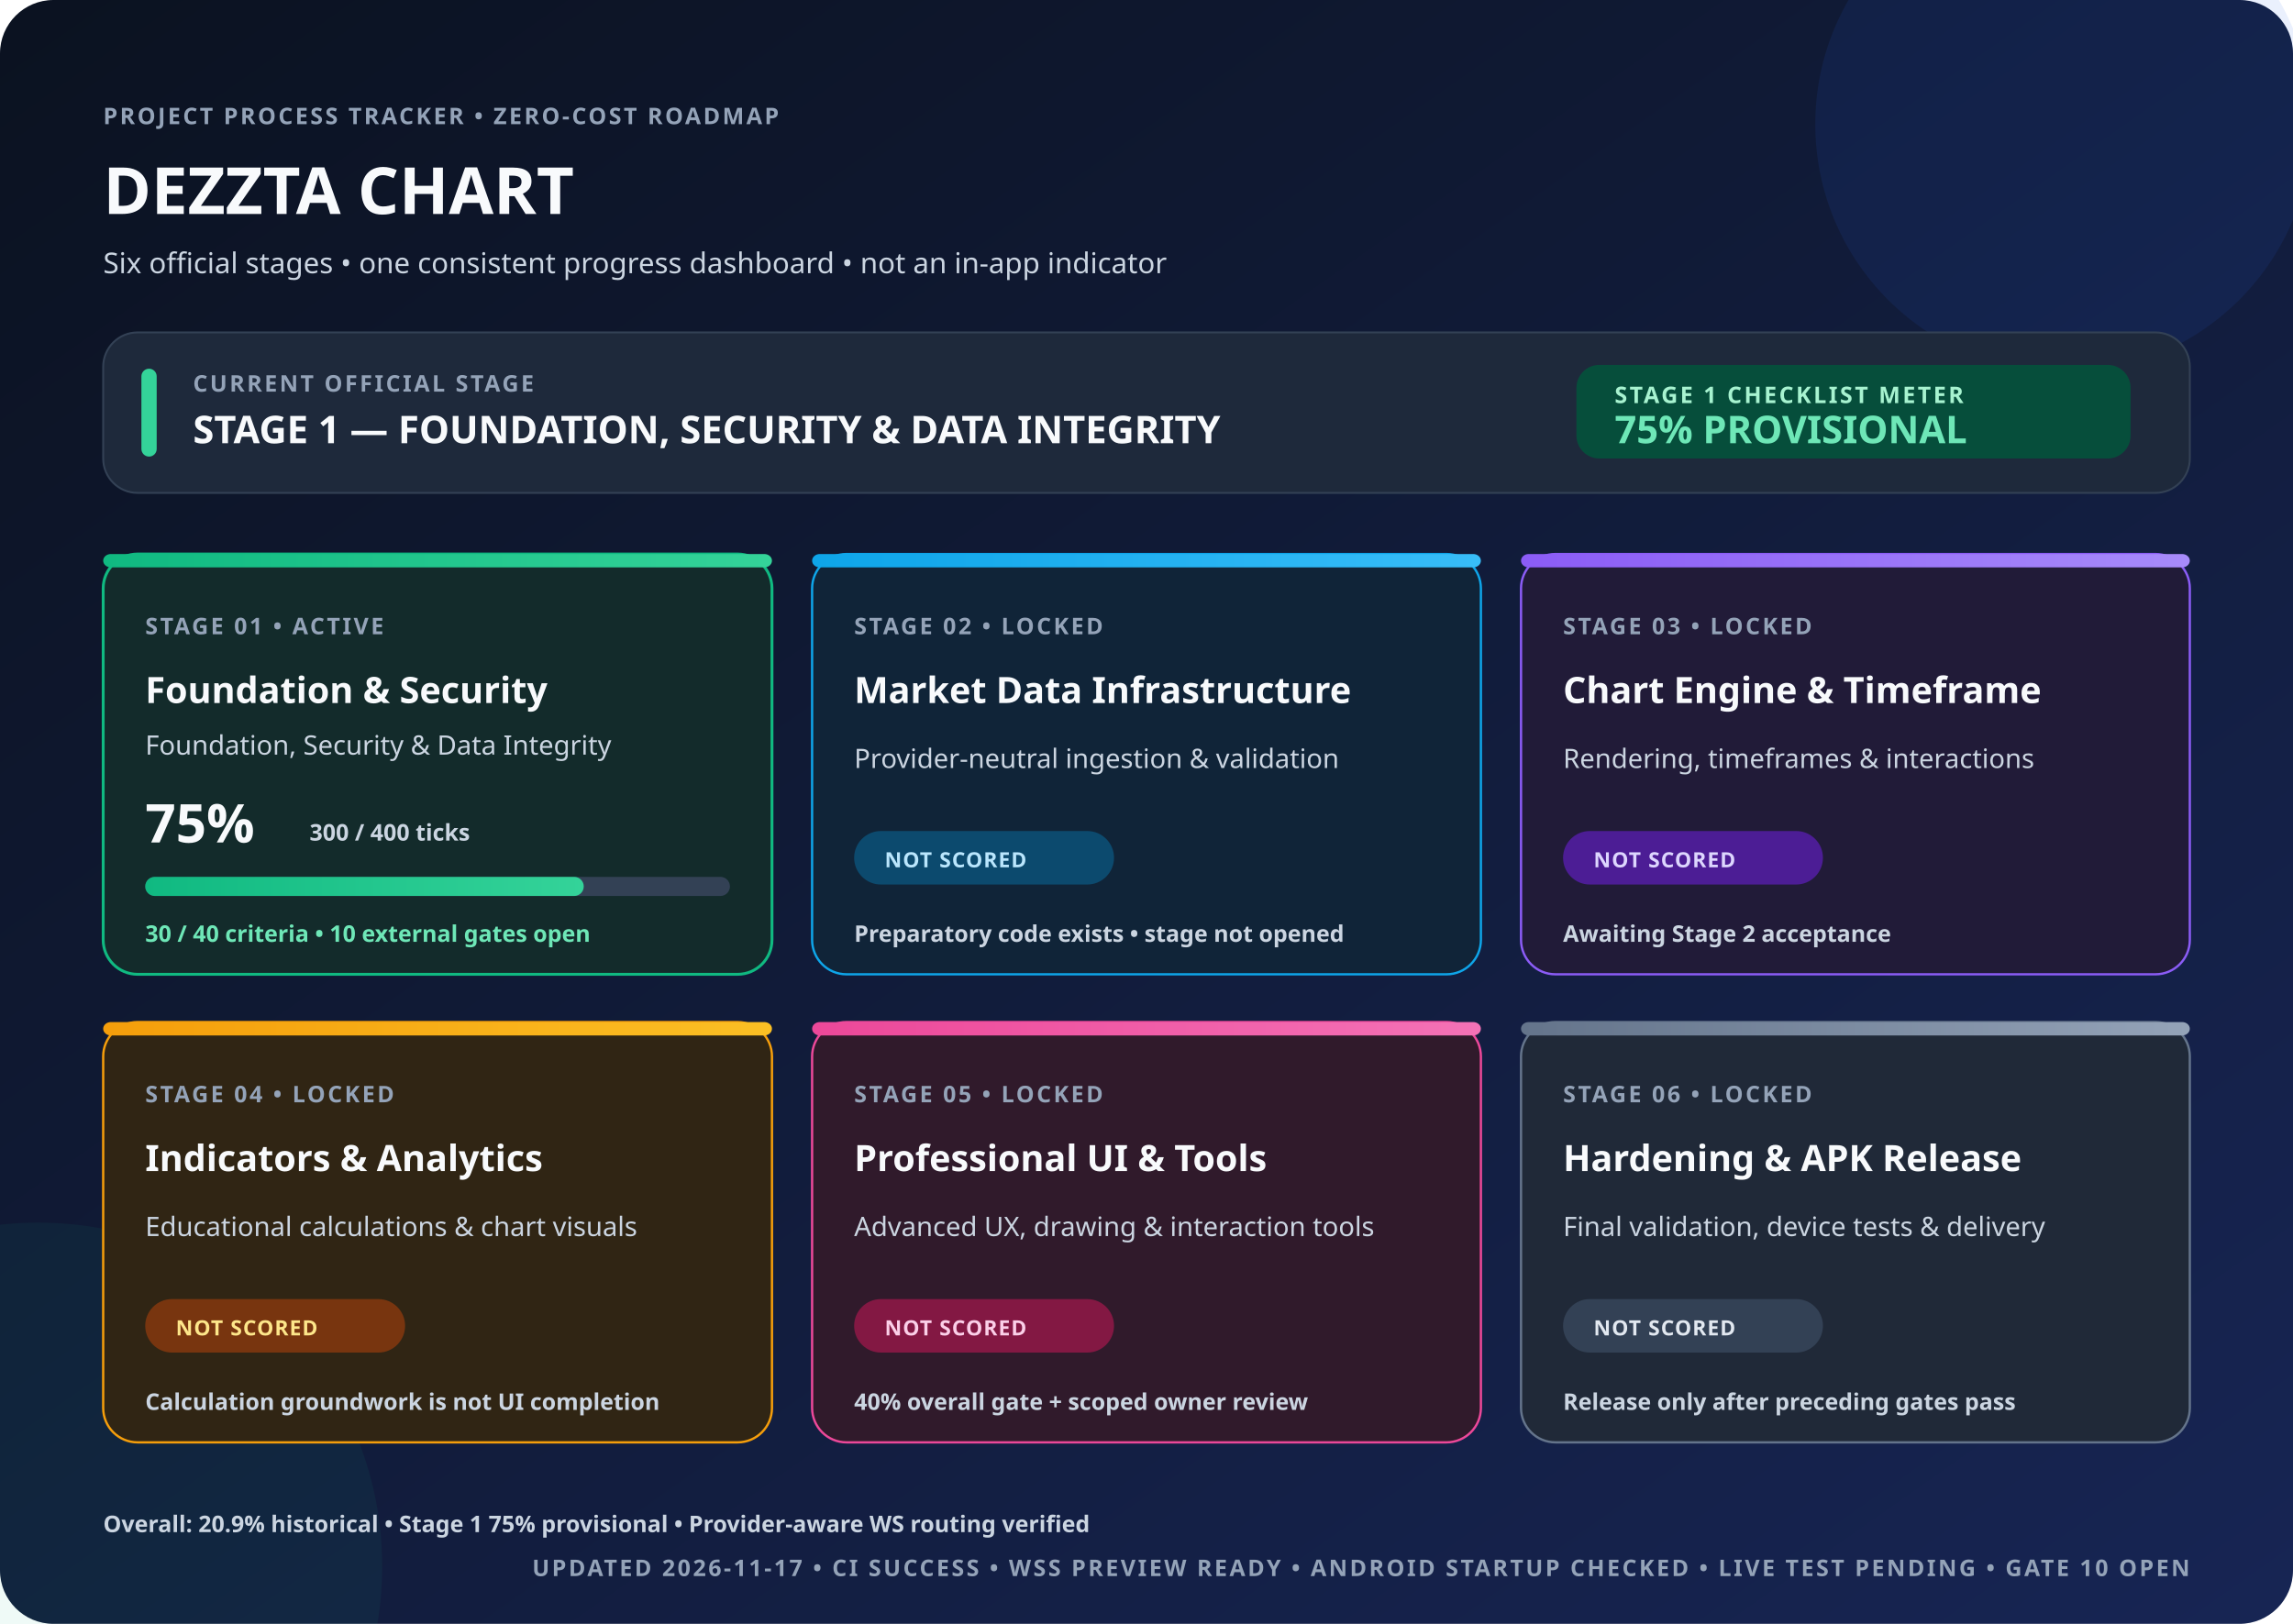
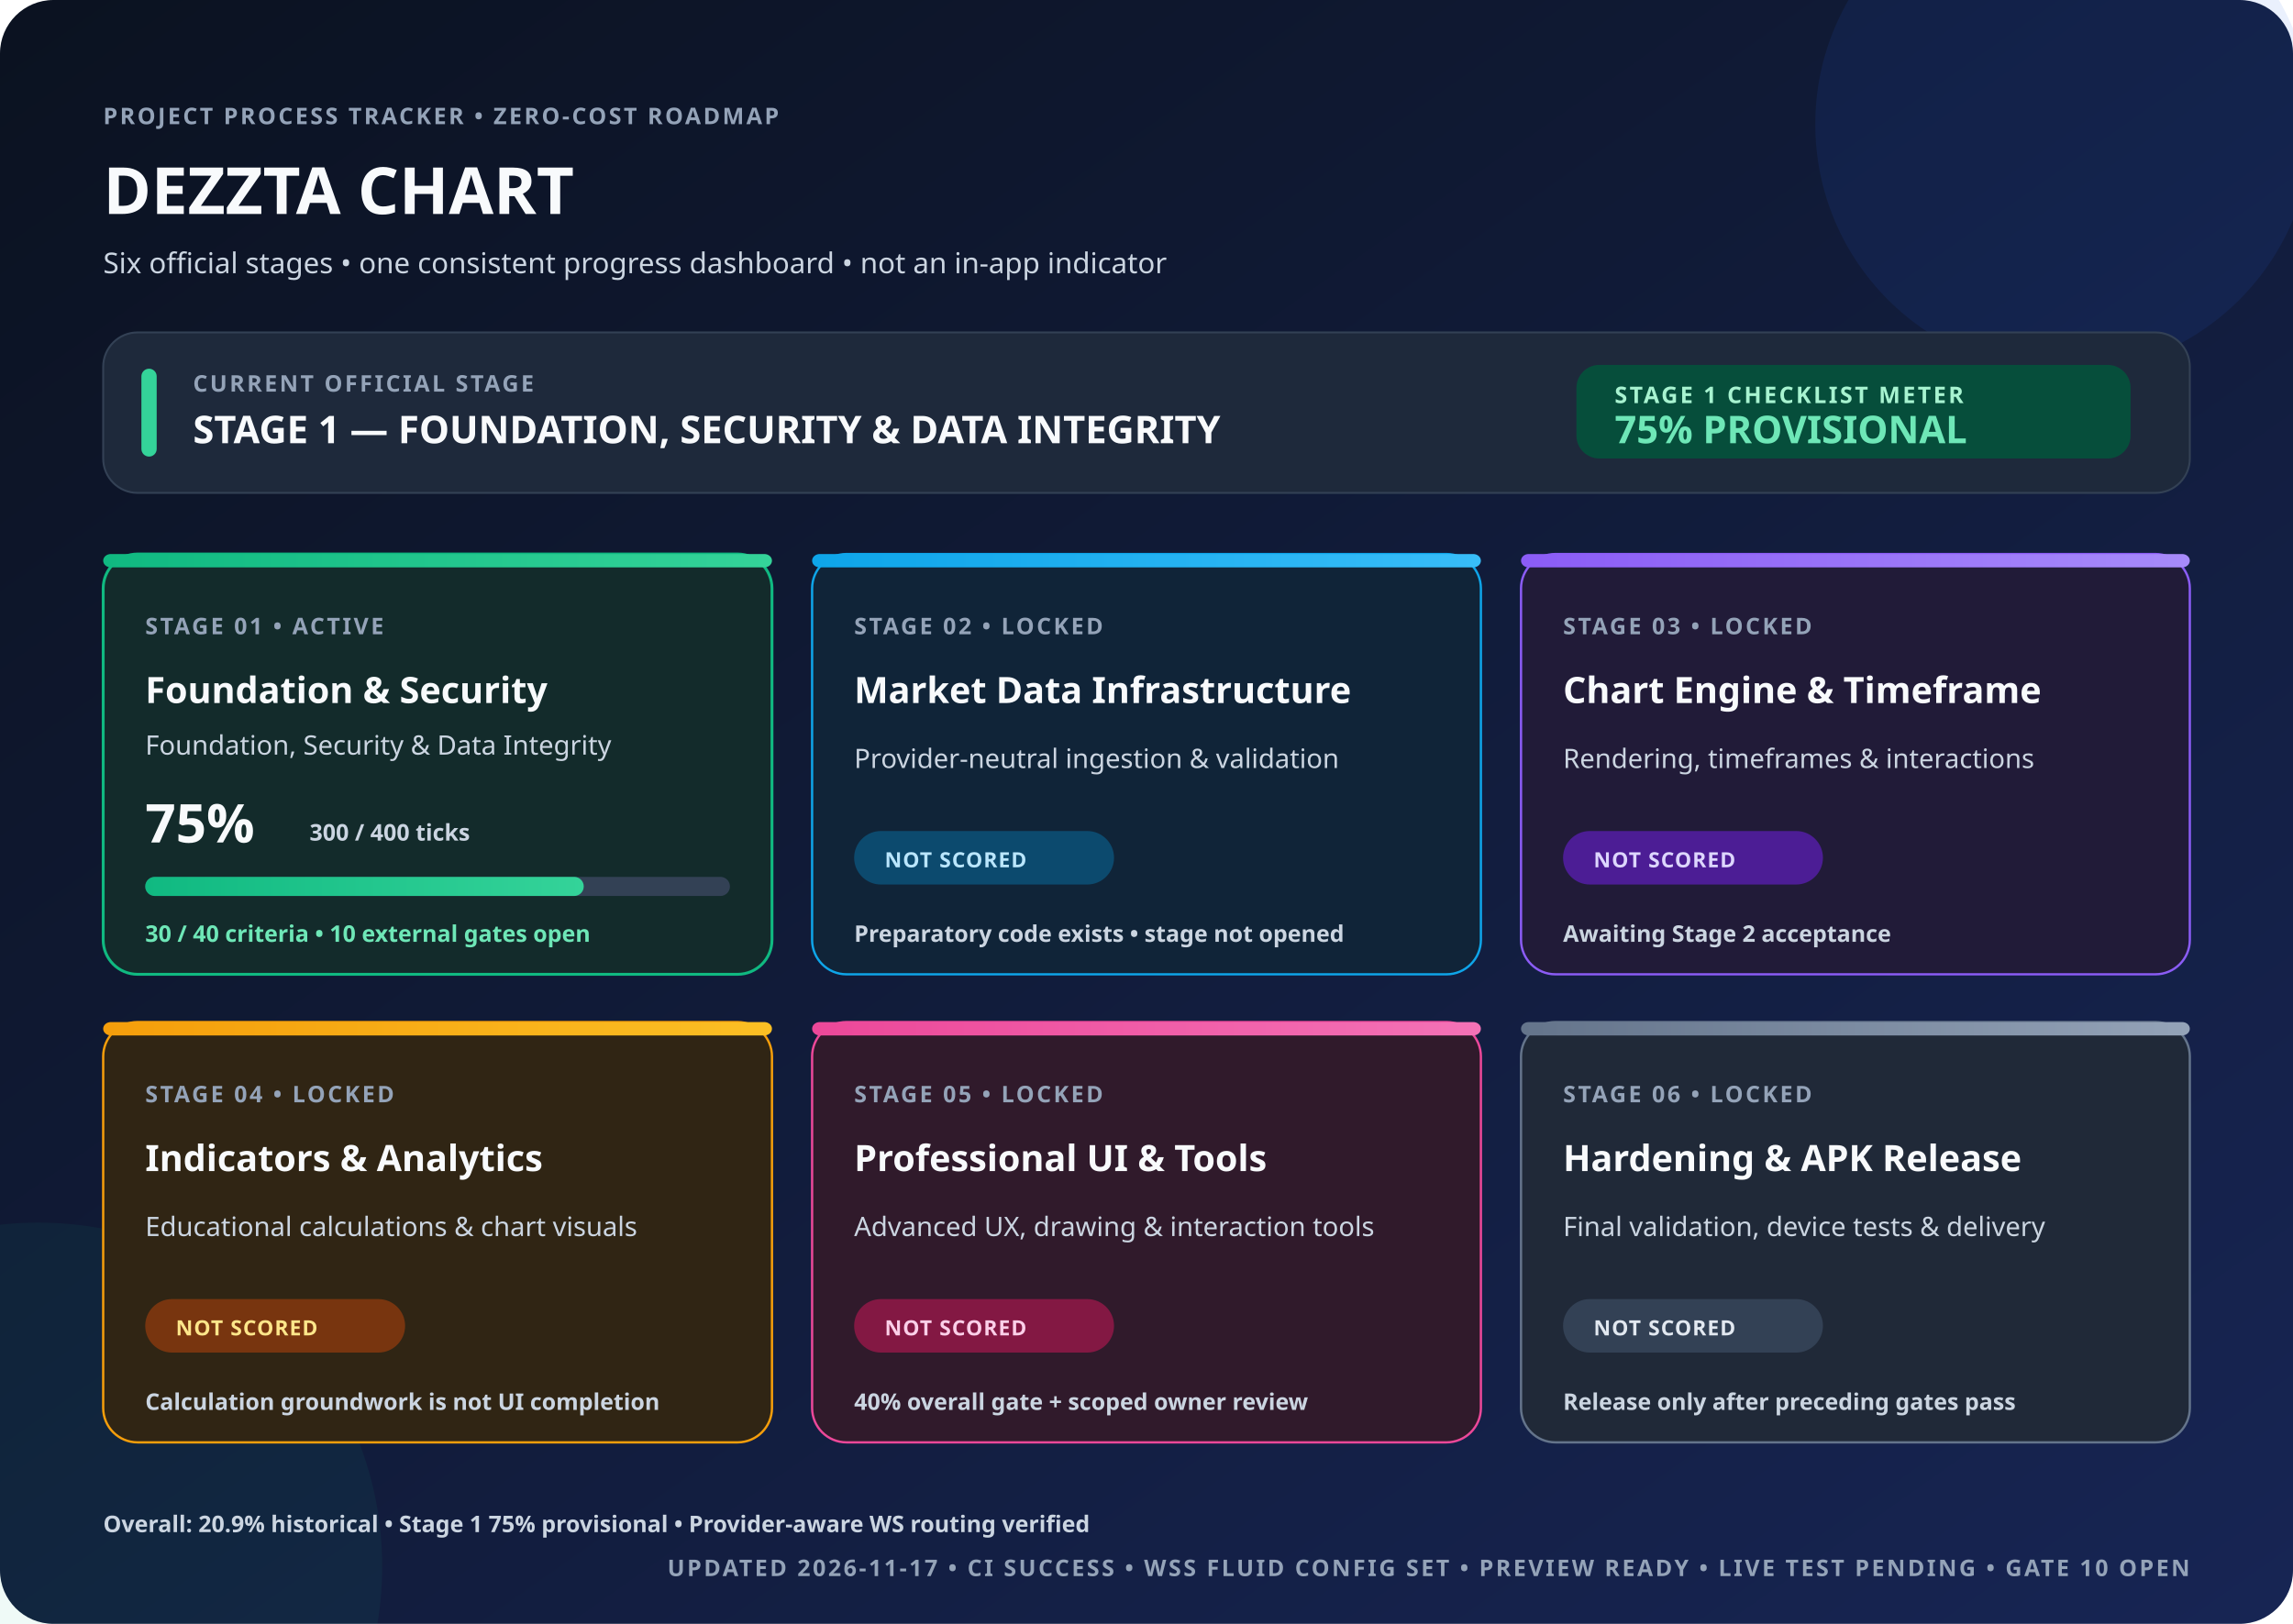
<svg xmlns="http://www.w3.org/2000/svg" width="1200" height="850" viewBox="0 0 1200 850" role="img" aria-labelledby="title desc">
  <defs>
    <linearGradient id="bg" x1="0" y1="0" x2="1" y2="1">
      <stop offset="0" stop-color="#0b1220" />
      <stop offset="1" stop-color="#172554" />
    </linearGradient>
    <linearGradient id="s1" x1="0" y1="0" x2="1" y2="0">
      <stop offset="0" stop-color="#10b981" />
      <stop offset="1" stop-color="#34d399" />
    </linearGradient>
    <linearGradient id="s2" x1="0" y1="0" x2="1" y2="0">
      <stop offset="0" stop-color="#0ea5e9" />
      <stop offset="1" stop-color="#38bdf8" />
    </linearGradient>
    <linearGradient id="s3" x1="0" y1="0" x2="1" y2="0">
      <stop offset="0" stop-color="#8b5cf6" />
      <stop offset="1" stop-color="#a78bfa" />
    </linearGradient>
    <linearGradient id="s4" x1="0" y1="0" x2="1" y2="0">
      <stop offset="0" stop-color="#f59e0b" />
      <stop offset="1" stop-color="#fbbf24" />
    </linearGradient>
    <linearGradient id="s5" x1="0" y1="0" x2="1" y2="0">
      <stop offset="0" stop-color="#ec4899" />
      <stop offset="1" stop-color="#f472b6" />
    </linearGradient>
    <linearGradient id="s6" x1="0" y1="0" x2="1" y2="0">
      <stop offset="0" stop-color="#64748b" />
      <stop offset="1" stop-color="#94a3b8" />
    </linearGradient>
    <style>
    .h{font:700 34px system-ui,sans-serif;fill:#f8fafc}.sub{font:500 15px system-ui,sans-serif;fill:#cbd5e1}
    .k{font:700 12px system-ui,sans-serif;letter-spacing:1.2px;fill:#94a3b8}
    .num{font:800 28px system-ui,sans-serif;fill:#f8fafc}.name{font:700 19px system-ui,sans-serif;fill:#f8fafc}
    .body{font:500 14px system-ui,sans-serif;fill:#cbd5e1}.small{font:600 12px system-ui,sans-serif;fill:#cbd5e1}
    .pill{font:700 11px system-ui,sans-serif;letter-spacing:.5px}
  </style>
  </defs>
  <rect width="1200" height="850" rx="28" fill="url(#bg)" />
  <circle cx="1080" cy="65" r="130" fill="#2563eb" opacity=".10" />
  <circle cx="20" cy="820" r="180" fill="#10b981" opacity=".07" />
  <text x="54" y="65" class="k">PROJECT PROCESS TRACKER • ZERO-COST ROADMAP</text>
  <text x="54" y="112" class="h">DEZZTA CHART</text>
  <text x="54" y="143" class="sub">Six official stages • one consistent progress dashboard • not an in-app indicator</text>
  <rect x="54" y="174" width="1092" height="84" rx="18" fill="#1e293b" stroke="#334155" />
  <rect x="74" y="193" width="8" height="46" rx="4" fill="#34d399" />
  <text x="101" y="205" class="k">CURRENT OFFICIAL STAGE</text>
  <text x="101" y="232" style="font:700 20px system-ui,sans-serif;fill:#f8fafc">STAGE 1 — FOUNDATION, SECURITY &amp; DATA INTEGRITY</text>
  <rect x="825" y="191" width="290" height="49" rx="12" fill="#064e3b" />
  <text x="845" y="211" class="k" style="fill:#a7f3d0">STAGE 1 CHECKLIST METER</text>
  <text x="845" y="232" style="font:800 20px system-ui,sans-serif;fill:#6ee7b7">75% PROVISIONAL</text>
  <g transform="translate(54 290)">
    <rect width="350" height="220" rx="18" fill="#132b2b" stroke="#10b981" stroke-width="1.5" />
    <rect width="350" height="7" rx="4" fill="url(#s1)" />
    <text x="22" y="42" class="k">STAGE 01 • ACTIVE</text>
    <text x="22" y="78" class="name">Foundation &amp; Security</text>
    <text x="22" y="105" class="body">Foundation, Security &amp; Data Integrity</text>
    <text x="22" y="151" class="num">75%</text>
    <text x="108" y="150" class="small">300 / 400 ticks</text>
    <rect x="22" y="169" width="306" height="10" rx="5" fill="#334155" />
    <rect x="22" y="169" width="229.5" height="10" rx="5" fill="url(#s1)" />
    <text x="22" y="203" class="small" style="fill:#6ee7b7">30 / 40 criteria • 10 external gates open</text>
  </g>
  <g transform="translate(425 290)">
    <rect width="350" height="220" rx="18" fill="#102438" stroke="#0ea5e9" stroke-width="1.2" />
    <rect width="350" height="7" rx="4" fill="url(#s2)" />
    <text x="22" y="42" class="k">STAGE 02 • LOCKED</text>
    <text x="22" y="78" class="name">Market Data Infrastructure</text>
    <text x="22" y="112" class="body">Provider-neutral ingestion &amp; validation</text>
    <rect x="22" y="145" width="136" height="28" rx="14" fill="#0c4a6e" />
    <text x="38" y="164" class="pill" fill="#bae6fd">NOT SCORED</text>
    <text x="22" y="203" class="small">Preparatory code exists • stage not opened</text>
  </g>
  <g transform="translate(796 290)">
    <rect width="350" height="220" rx="18" fill="#211b38" stroke="#8b5cf6" stroke-width="1.2" />
    <rect width="350" height="7" rx="4" fill="url(#s3)" />
    <text x="22" y="42" class="k">STAGE 03 • LOCKED</text>
    <text x="22" y="78" class="name">Chart Engine &amp; Timeframe</text>
    <text x="22" y="112" class="body">Rendering, timeframes &amp; interactions</text>
    <rect x="22" y="145" width="136" height="28" rx="14" fill="#4c1d95" />
    <text x="38" y="164" class="pill" fill="#ddd6fe">NOT SCORED</text>
    <text x="22" y="203" class="small">Awaiting Stage 2 acceptance</text>
  </g>
  <g transform="translate(54 535)">
    <rect width="350" height="220" rx="18" fill="#302514" stroke="#f59e0b" stroke-width="1.2" />
    <rect width="350" height="7" rx="4" fill="url(#s4)" />
    <text x="22" y="42" class="k">STAGE 04 • LOCKED</text>
    <text x="22" y="78" class="name">Indicators &amp; Analytics</text>
    <text x="22" y="112" class="body">Educational calculations &amp; chart visuals</text>
    <rect x="22" y="145" width="136" height="28" rx="14" fill="#78350f" />
    <text x="38" y="164" class="pill" fill="#fde68a">NOT SCORED</text>
    <text x="22" y="203" class="small">Calculation groundwork is not UI completion</text>
  </g>
  <g transform="translate(425 535)">
    <rect width="350" height="220" rx="18" fill="#301a2b" stroke="#ec4899" stroke-width="1.2" />
    <rect width="350" height="7" rx="4" fill="url(#s5)" />
    <text x="22" y="42" class="k">STAGE 05 • LOCKED</text>
    <text x="22" y="78" class="name">Professional UI &amp; Tools</text>
    <text x="22" y="112" class="body">Advanced UX, drawing &amp; interaction tools</text>
    <rect x="22" y="145" width="136" height="28" rx="14" fill="#831843" />
    <text x="38" y="164" class="pill" fill="#fbcfe8">NOT SCORED</text>
    <text x="22" y="203" class="small">40% overall gate + scoped owner review</text>
  </g>
  <g transform="translate(796 535)">
    <rect width="350" height="220" rx="18" fill="#202938" stroke="#64748b" stroke-width="1.2" />
    <rect width="350" height="7" rx="4" fill="url(#s6)" />
    <text x="22" y="42" class="k">STAGE 06 • LOCKED</text>
    <text x="22" y="78" class="name">Hardening &amp; APK Release</text>
    <text x="22" y="112" class="body">Final validation, device tests &amp; delivery</text>
    <rect x="22" y="145" width="136" height="28" rx="14" fill="#334155" />
    <text x="38" y="164" class="pill" fill="#e2e8f0">NOT SCORED</text>
    <text x="22" y="203" class="small">Release only after preceding gates pass</text>
  </g>
  <text x="54" y="802" class="small">Overall: 20.9% historical • Stage 1 75% provisional • Provider-aware WS routing verified</text>
-   <text x="1146" y="825" text-anchor="end" class="k">UPDATED 2026-11-17 • CI SUCCESS • WSS PREVIEW READY • ANDROID STARTUP CHECKED • LIVE TEST PENDING • GATE 10 OPEN</text>
+   <text x="1146" y="825" text-anchor="end" class="k">UPDATED 2026-11-17 • CI SUCCESS • WSS FLUID CONFIG SET • PREVIEW READY • LIVE TEST PENDING • GATE 10 OPEN</text>
</svg>
